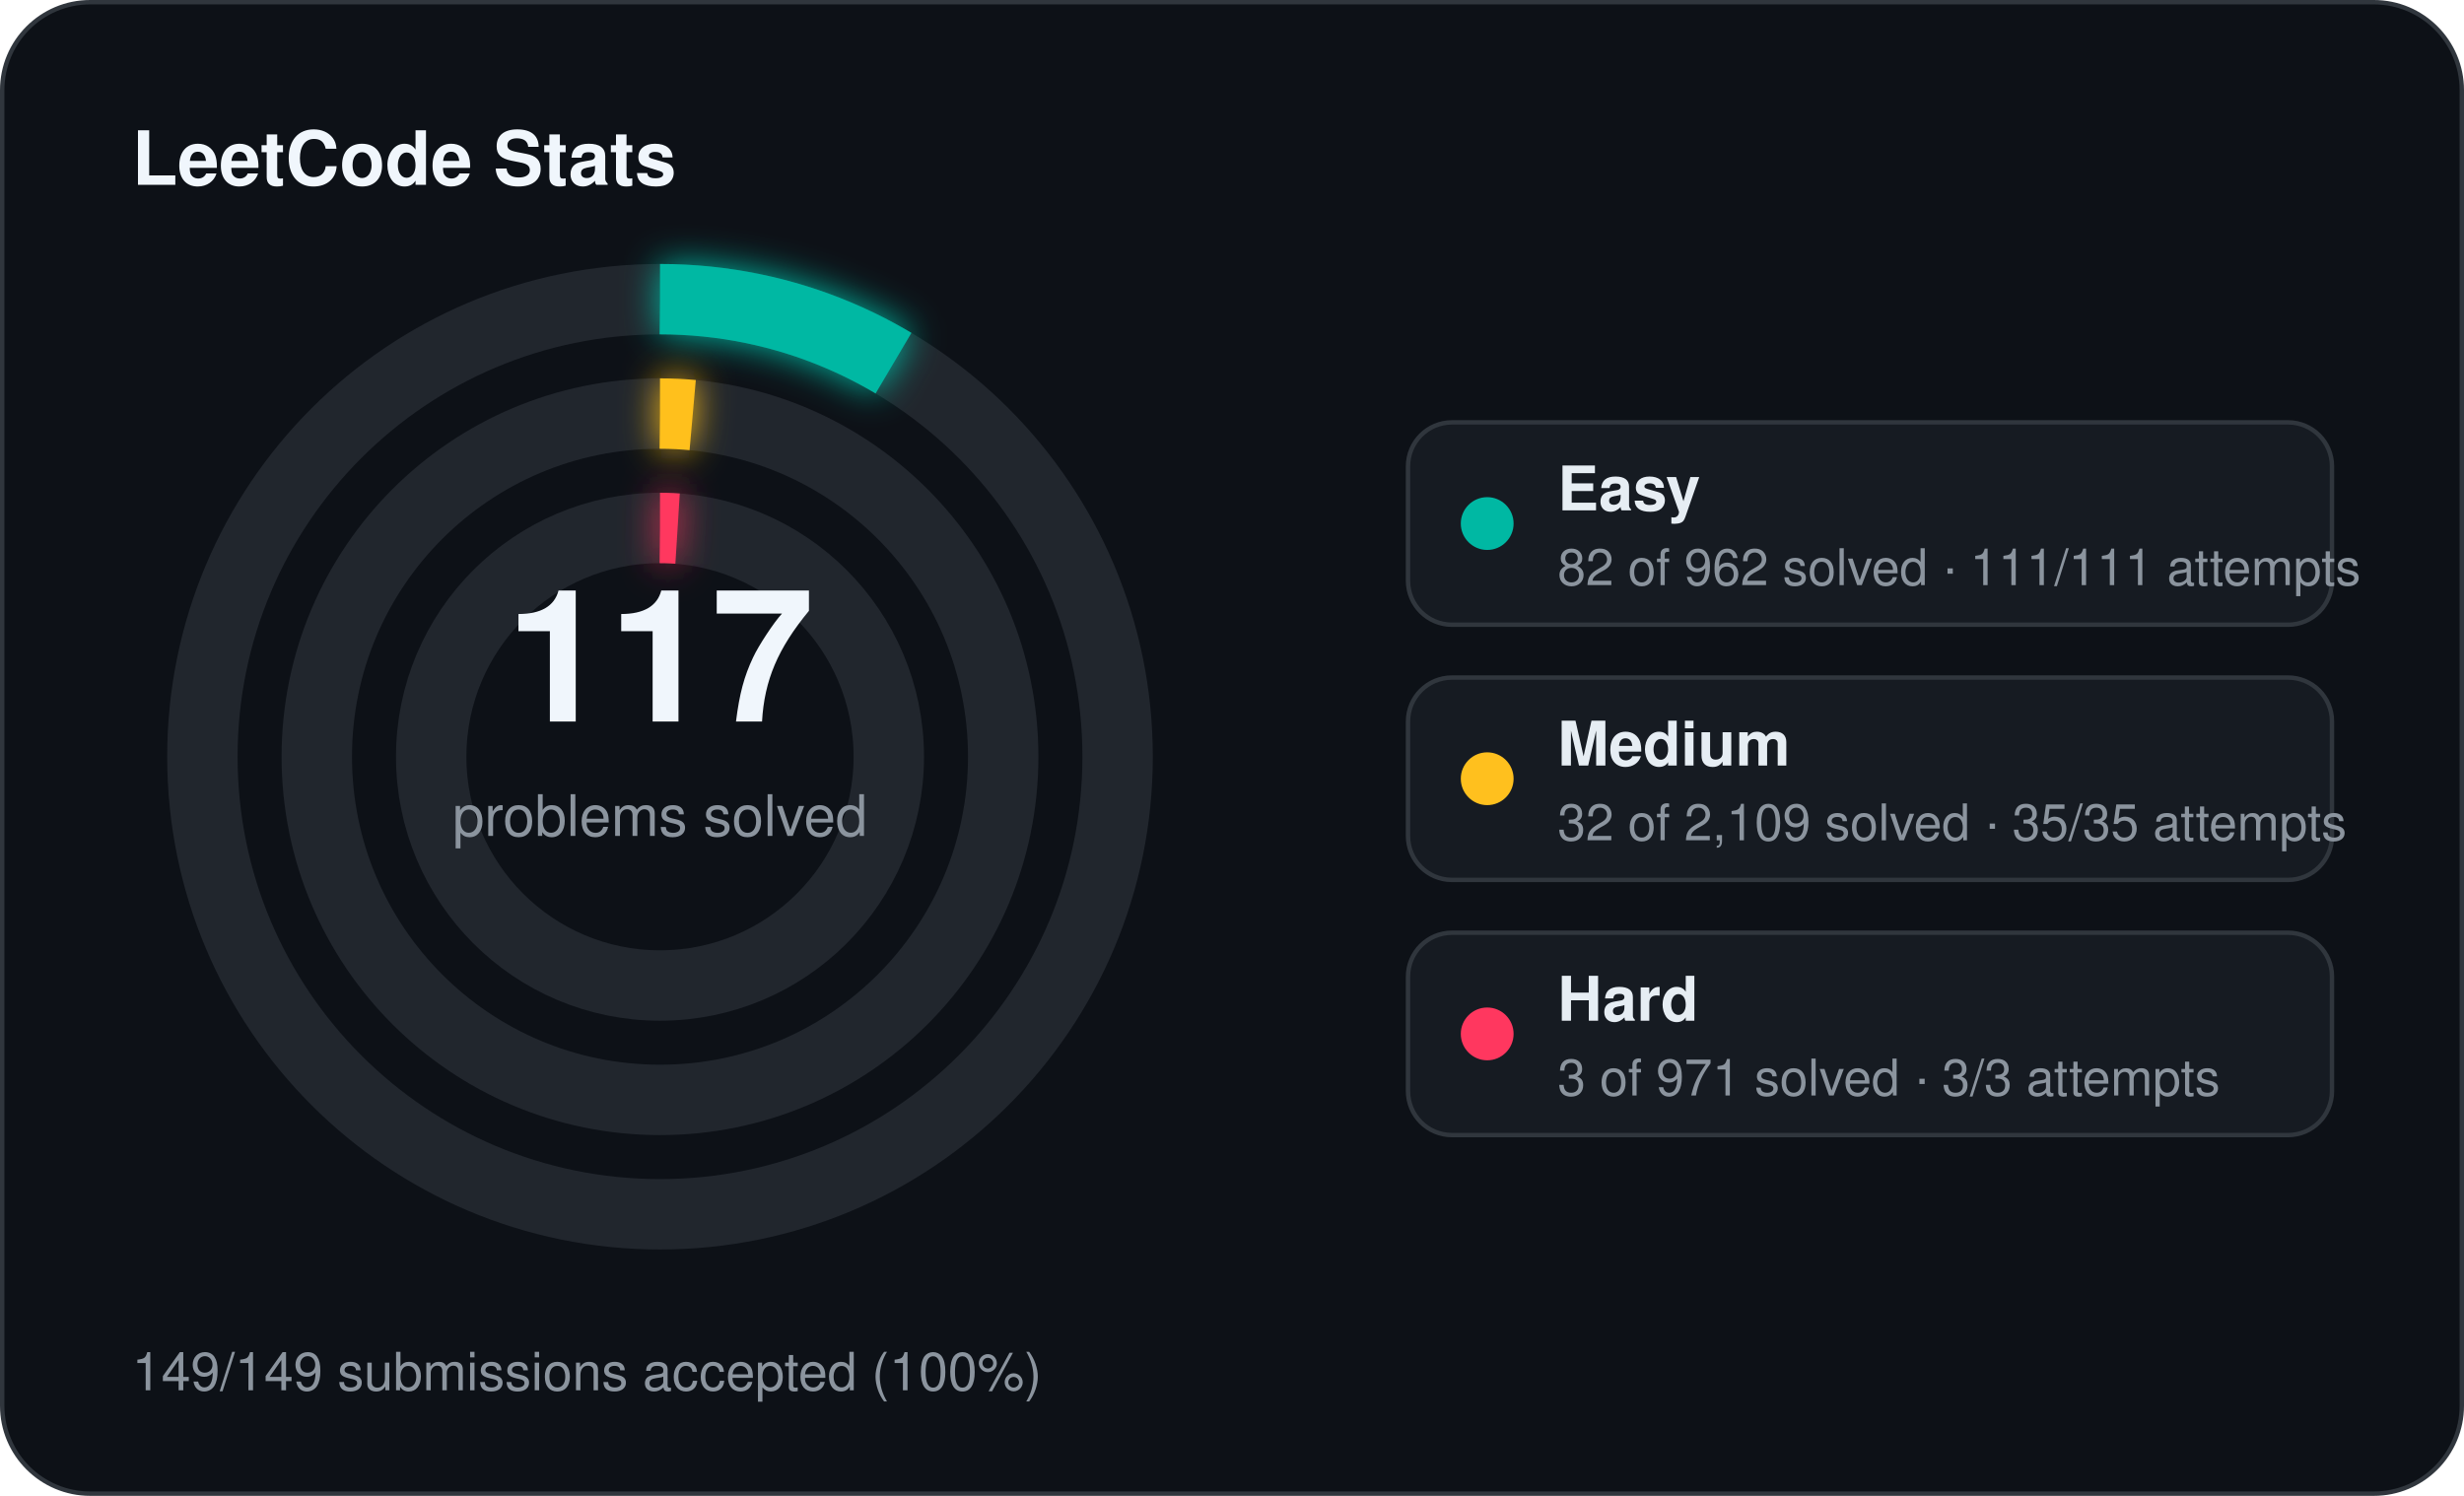
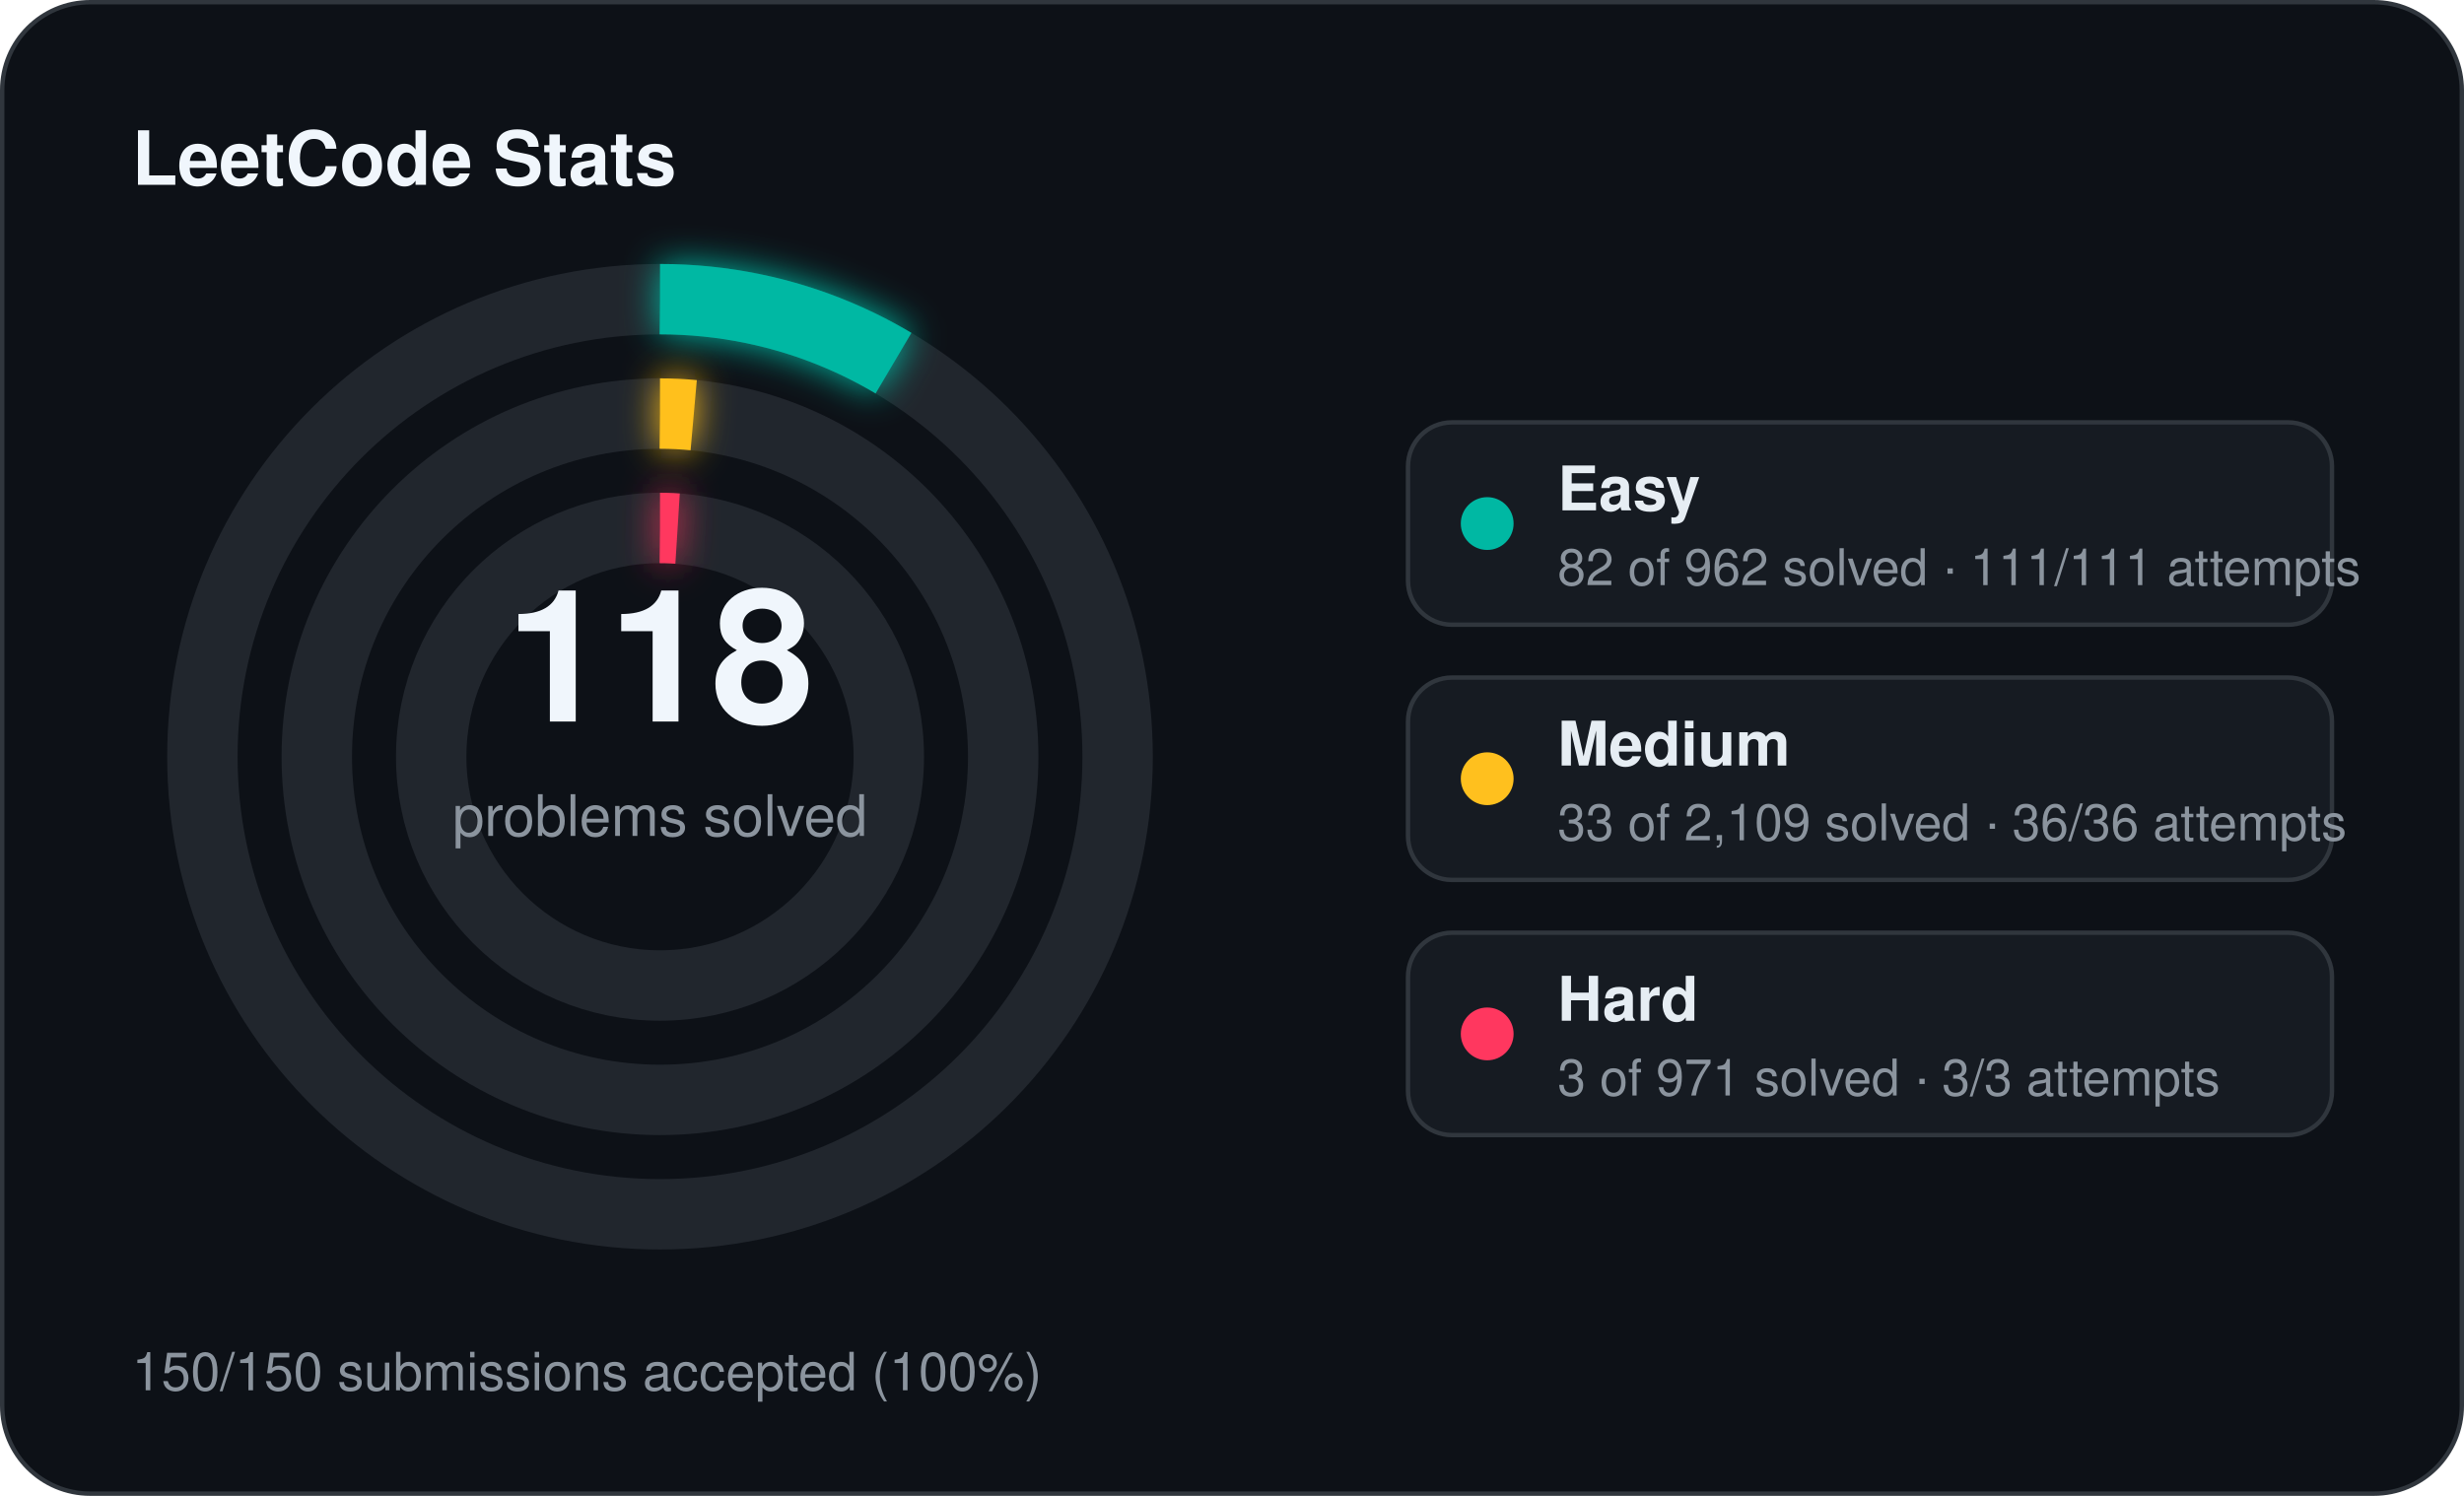
<svg xmlns="http://www.w3.org/2000/svg" width="560" height="340" viewBox="0 0 560 340">
  <defs>
    <filter id="stats-glow" x="-60%" y="-60%" width="220%" height="220%">
      <feGaussianBlur stdDeviation="4" result="blur" />
      <feMerge>
        <feMergeNode in="blur" />
        <feMergeNode in="SourceGraphic" />
      </feMerge>
    </filter>
  </defs>
  <rect x="0.5" y="0.5" width="559" height="339" rx="20" fill="#0d1117" stroke="#30363d" stroke-width="1" />
  <text x="30" y="42" fill="#f0f6fc" font-family="Segoe UI, Helvetica, Arial, sans-serif" font-size="17" font-weight="700">LeetCode Stats</text>
  <circle cx="150" cy="172" r="104" fill="none" stroke="#21262d" stroke-width="16" />
  <circle cx="150" cy="172" r="104" fill="none" stroke="#00b8a3" stroke-width="16" stroke-linecap="butt" stroke-dasharray="55.70 653.45" transform="rotate(-90 150 172)" filter="url(#stats-glow)" />
  <circle cx="150" cy="172" r="78" fill="none" stroke="#21262d" stroke-width="16" />
-   <circle cx="150" cy="172" r="78" fill="none" stroke="#ffc01e" stroke-width="16" stroke-linecap="butt" stroke-dasharray="7.44 490.09" transform="rotate(-90 150 172)" filter="url(#stats-glow)" />
+   <circle cx="150" cy="172" r="78" fill="none" stroke="#ffc01e" stroke-width="16" stroke-linecap="butt" stroke-dasharray="7.67 490.09" transform="rotate(-90 150 172)" filter="url(#stats-glow)" />
  <circle cx="150" cy="172" r="52" fill="none" stroke="#21262d" stroke-width="16" />
  <circle cx="150" cy="172" r="52" fill="none" stroke="#ff375f" stroke-width="16" stroke-linecap="butt" stroke-dasharray="4.00 326.73" transform="rotate(-90 150 172)" filter="url(#stats-glow)" />
-   <text x="150" y="164" text-anchor="middle" fill="#f0f6fc" font-family="Segoe UI, Helvetica, Arial, sans-serif" font-size="42" font-weight="700">117</text>
+   <text x="150" y="164" text-anchor="middle" fill="#f0f6fc" font-family="Segoe UI, Helvetica, Arial, sans-serif" font-size="42" font-weight="700">118</text>
  <text x="150" y="190" text-anchor="middle" fill="#8b949e" font-family="Segoe UI, Helvetica, Arial, sans-serif" font-size="13">problems solved</text>
  <rect x="320" y="96" width="210" height="46" rx="10" fill="#161b22" stroke="#30363d" stroke-width="1" />
  <circle cx="338" cy="119" r="6" fill="#00b8a3" />
  <text x="354" y="116" fill="#e6edf3" font-family="Segoe UI, Helvetica, Arial, sans-serif" font-size="14" font-weight="600">Easy</text>
  <text x="354" y="133" fill="#8b949e" font-family="Segoe UI, Helvetica, Arial, sans-serif" font-size="11.5">82 of 962 solved · 111/111 attempts</text>
  <rect x="320" y="154" width="210" height="46" rx="10" fill="#161b22" stroke="#30363d" stroke-width="1" />
  <circle cx="338" cy="177" r="6" fill="#ffc01e" />
  <text x="354" y="174" fill="#e6edf3" font-family="Segoe UI, Helvetica, Arial, sans-serif" font-size="14" font-weight="600">Medium</text>
-   <text x="354" y="191" fill="#8b949e" font-family="Segoe UI, Helvetica, Arial, sans-serif" font-size="11.5">32 of 2,109 solved · 35/35 attempts</text>
+   <text x="354" y="191" fill="#8b949e" font-family="Segoe UI, Helvetica, Arial, sans-serif" font-size="11.5">33 of 2,109 solved · 36/36 attempts</text>
  <rect x="320" y="212" width="210" height="46" rx="10" fill="#161b22" stroke="#30363d" stroke-width="1" />
  <circle cx="338" cy="235" r="6" fill="#ff375f" />
  <text x="354" y="232" fill="#e6edf3" font-family="Segoe UI, Helvetica, Arial, sans-serif" font-size="14" font-weight="600">Hard</text>
  <text x="354" y="249" fill="#8b949e" font-family="Segoe UI, Helvetica, Arial, sans-serif" font-size="11.5">3 of 971 solved · 3/3 attempts</text>
-   <text x="30" y="316" fill="#8b949e" font-family="Segoe UI, Helvetica, Arial, sans-serif" font-size="12">149/149 submissions accepted (100%)</text>
+   <text x="30" y="316" fill="#8b949e" font-family="Segoe UI, Helvetica, Arial, sans-serif" font-size="12">150/150 submissions accepted (100%)</text>
</svg>
